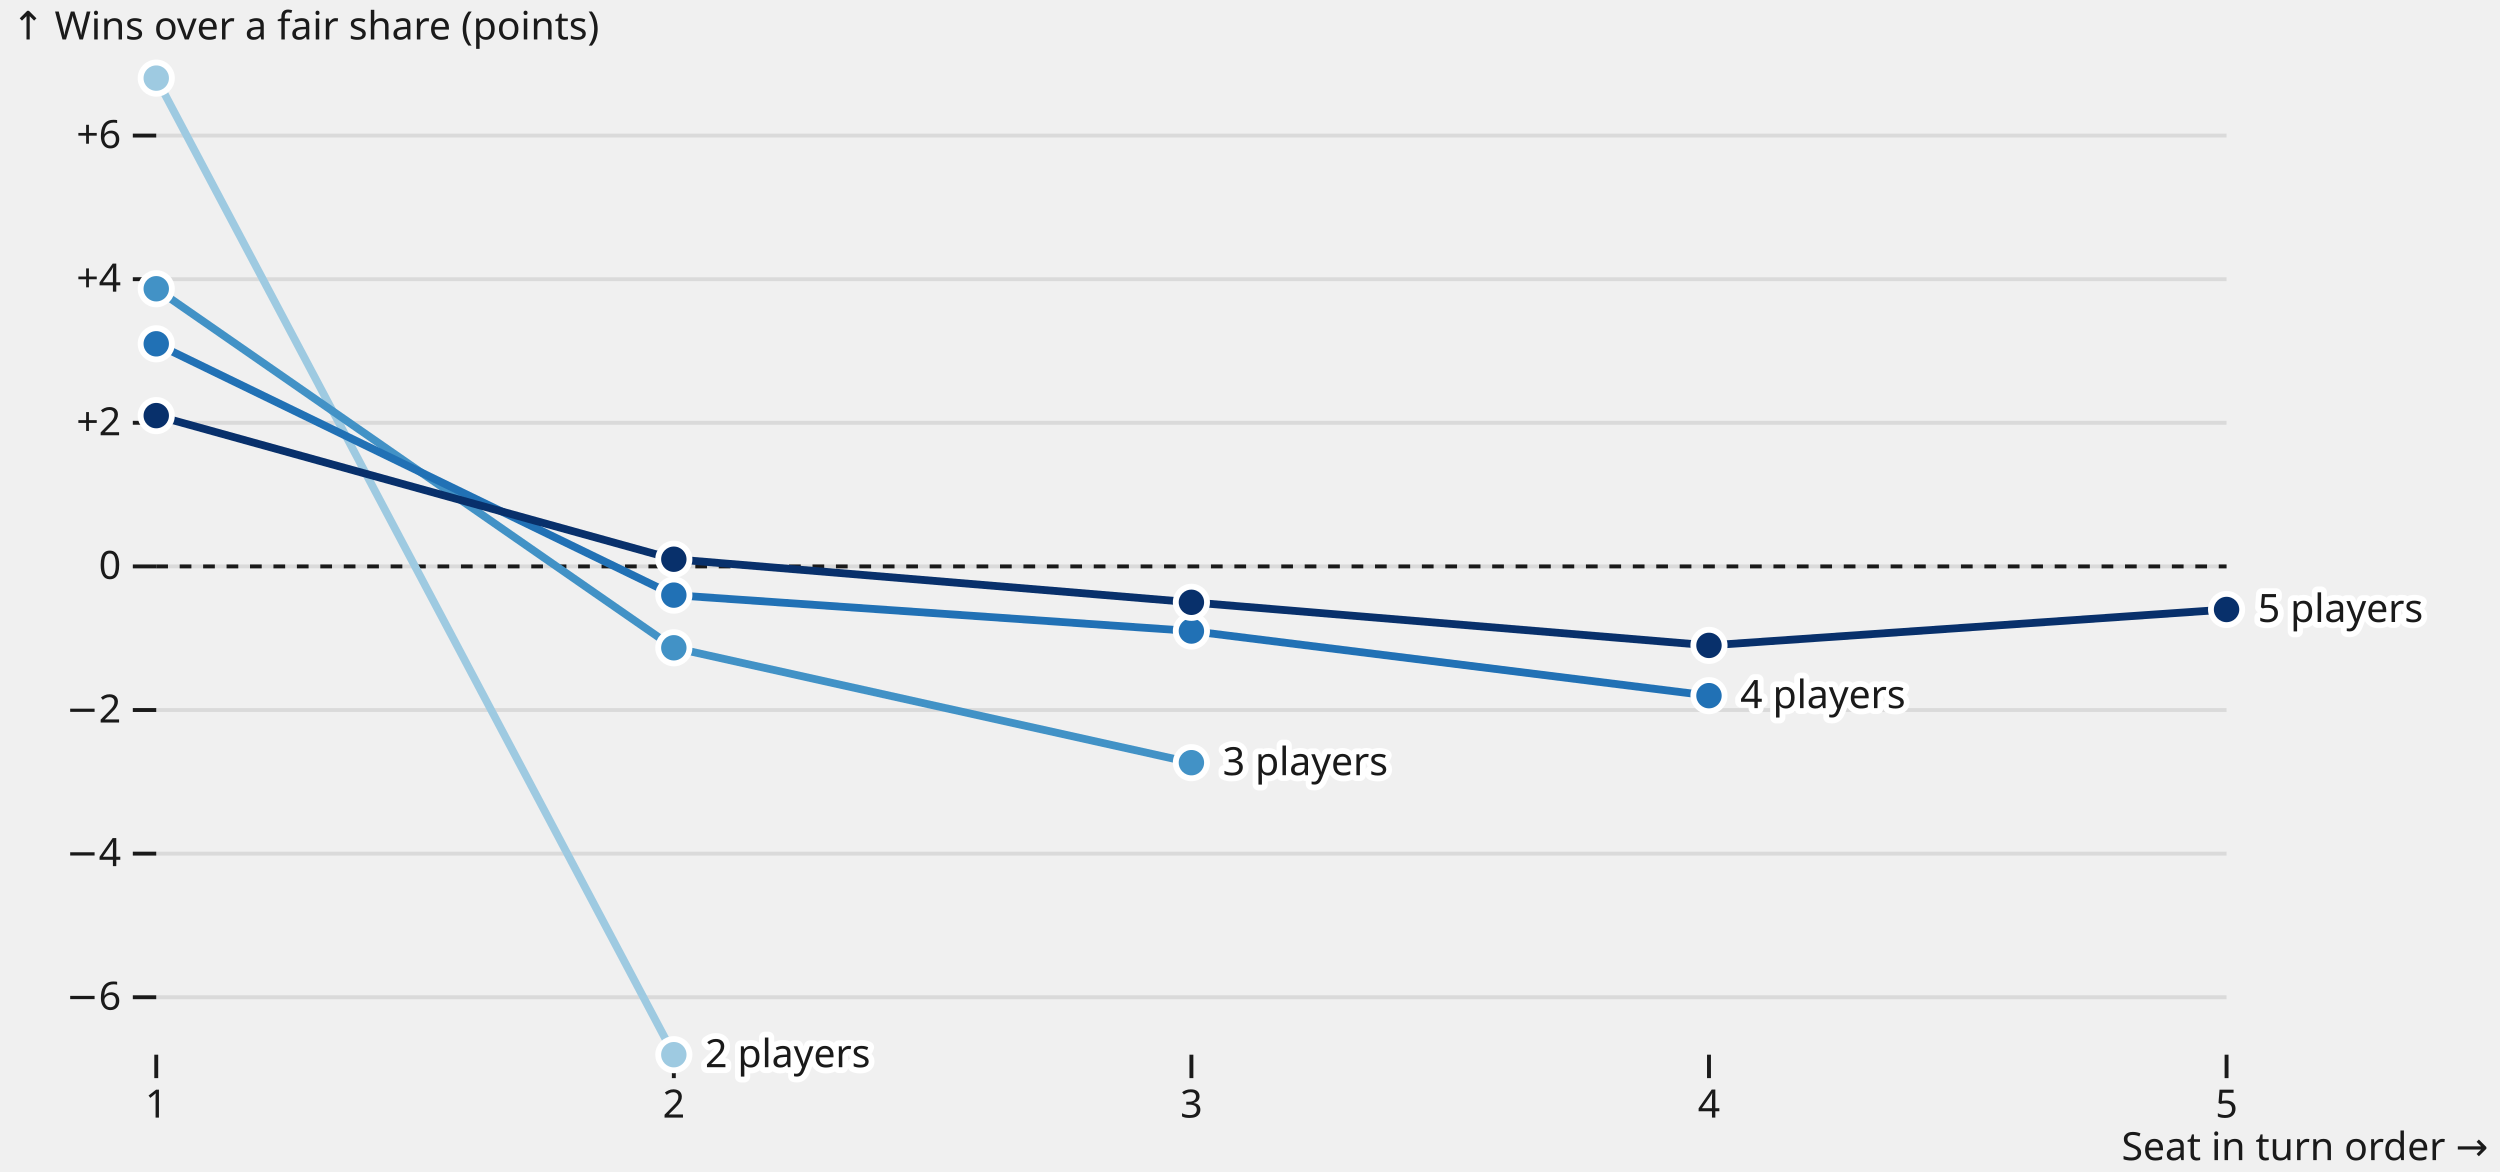
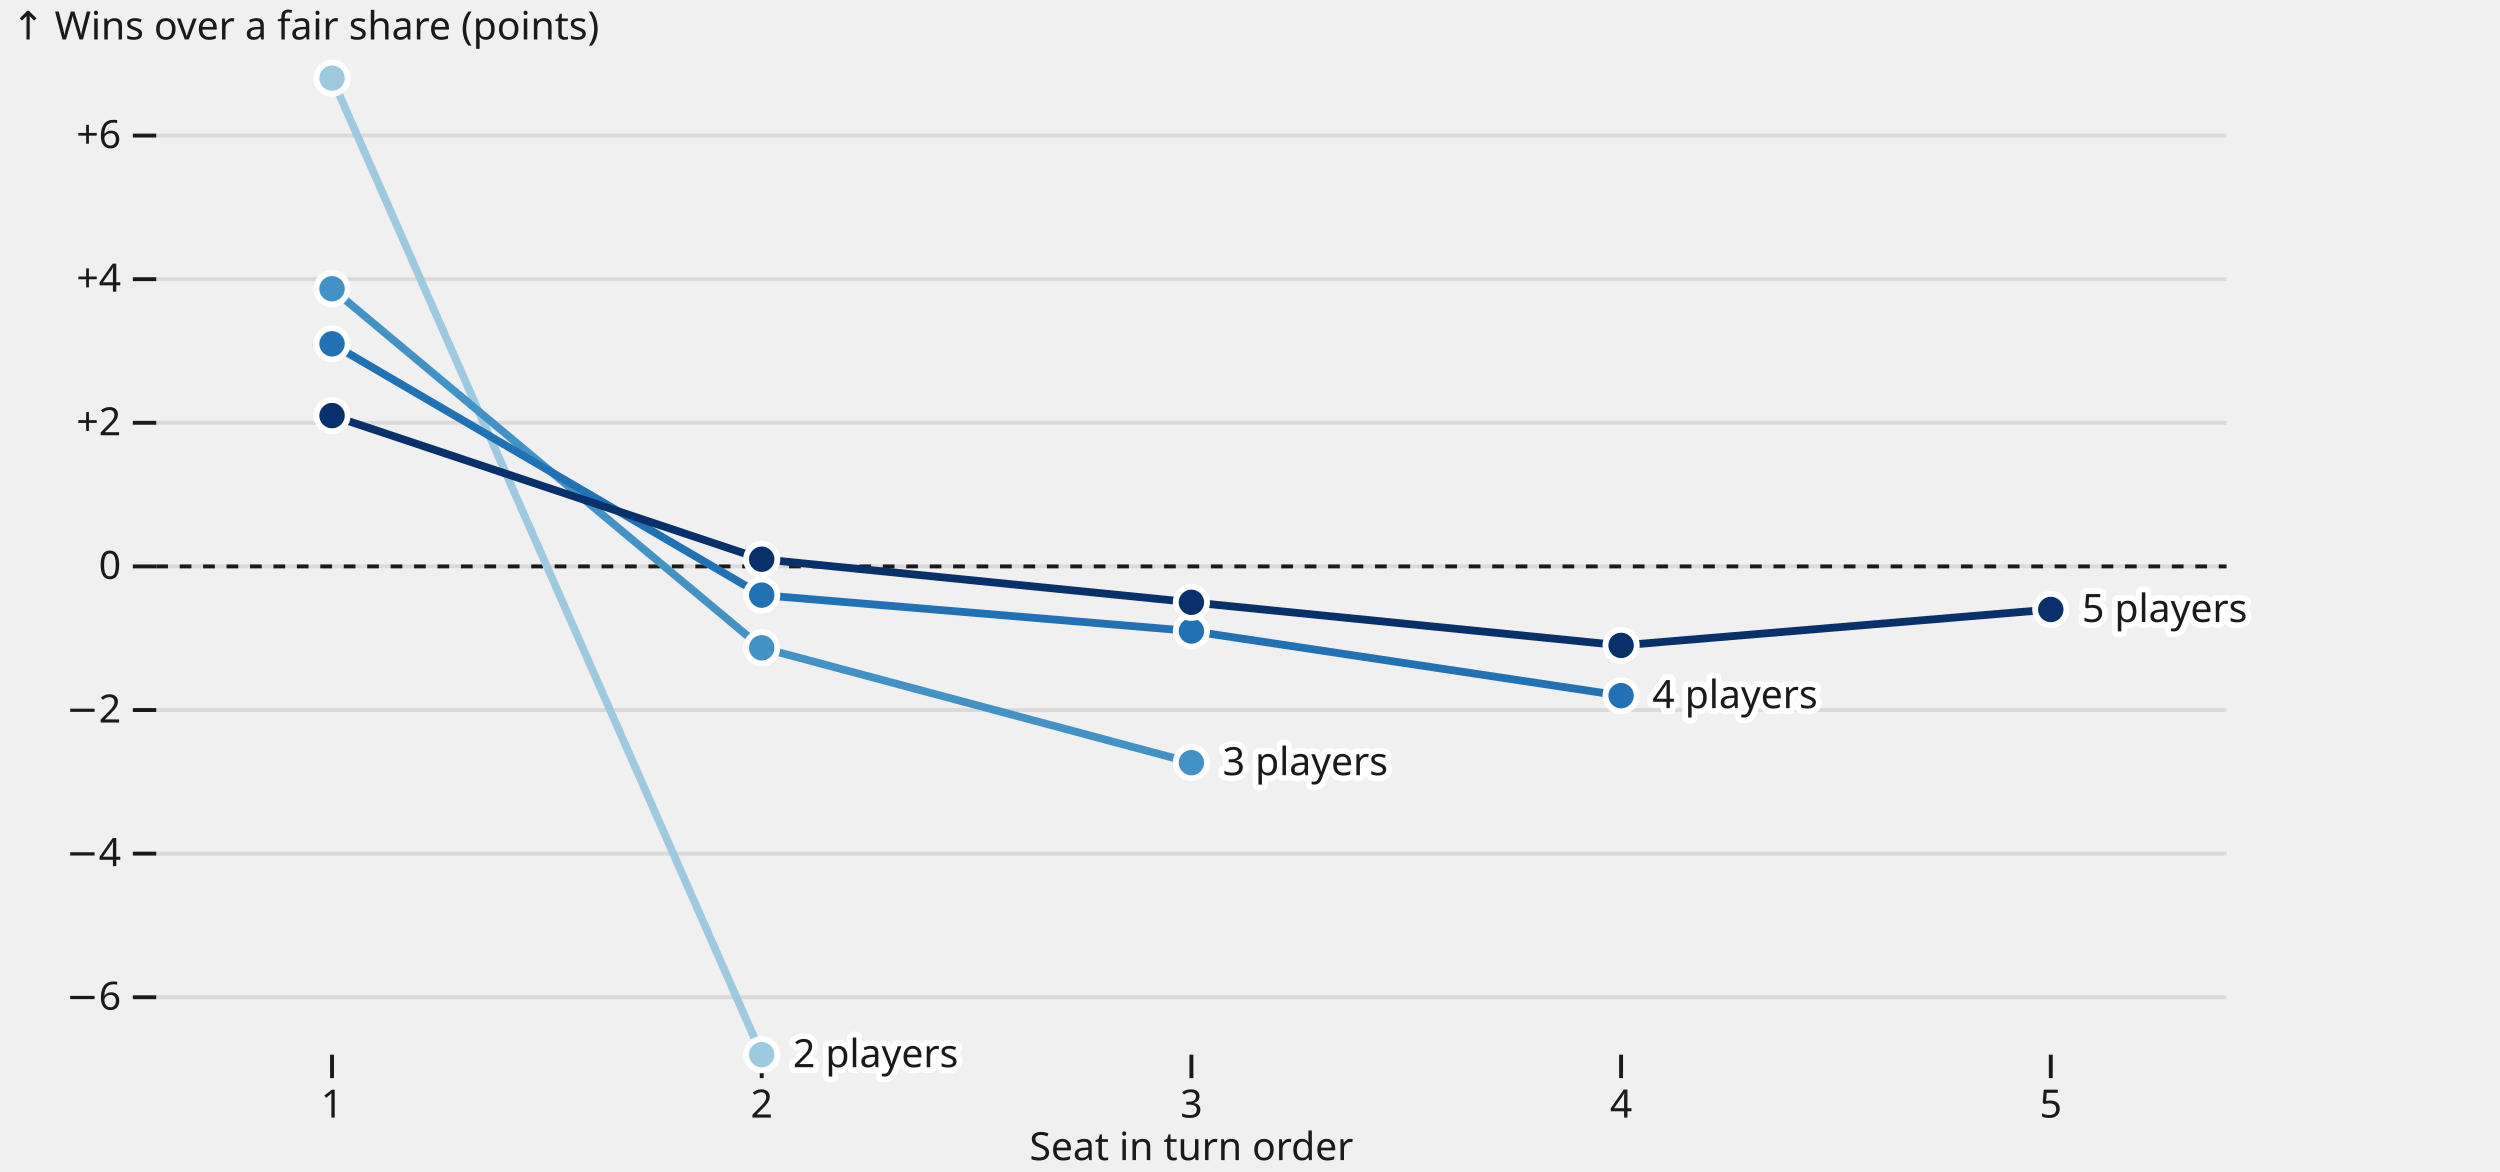
<svg xmlns="http://www.w3.org/2000/svg" class="plot-d6a7b5" fill="currentColor" font-family="system-ui, sans-serif" font-size="10" text-anchor="middle" width="640" height="300" viewBox="0 0 640 300" style="background: rgb(255, 255, 255); color: rgb(26, 26, 26);">
  <style>@media (prefers-color-scheme: dark) { :root { filter: invert(1) hue-rotate(180deg); background: none !important } }</style>
  <style>:where(.plot-d6a7b5) {
  --plot-background: white;
  display: block;
  height: auto;
  height: intrinsic;
  max-width: 100%;
}
:where(.plot-d6a7b5 text),
:where(.plot-d6a7b5 tspan) {
  white-space: pre;
}</style>
  <g aria-label="y-grid" aria-hidden="true" stroke="currentColor" stroke-opacity="0.1">
    <line x1="40" x2="570" y1="255.294" y2="255.294" />
    <line x1="40" x2="570" y1="218.529" y2="218.529" />
    <line x1="40" x2="570" y1="181.765" y2="181.765" />
    <line x1="40" x2="570" y1="145" y2="145" />
    <line x1="40" x2="570" y1="108.235" y2="108.235" />
    <line x1="40" x2="570" y1="71.471" y2="71.471" />
    <line x1="40" x2="570" y1="34.706" y2="34.706" />
  </g>
  <g aria-label="y-axis tick" aria-hidden="true" fill="none" stroke="currentColor">
    <path transform="translate(40,255.2941)" d="M0,0L-6,0" />
    <path transform="translate(40,218.5294)" d="M0,0L-6,0" />
    <path transform="translate(40,181.7647)" d="M0,0L-6,0" />
    <path transform="translate(40,145)" d="M0,0L-6,0" />
    <path transform="translate(40,108.2353)" d="M0,0L-6,0" />
    <path transform="translate(40,71.47059)" d="M0,0L-6,0" />
    <path transform="translate(40,34.70588)" d="M0,0L-6,0" />
  </g>
  <g aria-label="y-axis tick label" text-anchor="end" font-variant="tabular-nums" transform="translate(-9,0)">
    <text y="0.32em" transform="translate(40,255.2941)">−6</text>
    <text y="0.32em" transform="translate(40,218.5294)">−4</text>
    <text y="0.32em" transform="translate(40,181.7647)">−2</text>
    <text y="0.32em" transform="translate(40,145)">0</text>
    <text y="0.32em" transform="translate(40,108.2353)">+2</text>
    <text y="0.32em" transform="translate(40,71.47059)">+4</text>
    <text y="0.32em" transform="translate(40,34.70588)">+6</text>
  </g>
  <g aria-label="y-axis label" text-anchor="start" transform="translate(-37,-17)">
    <text y="0.71em" transform="translate(40,20)">↑ Wins over a fair share (points)</text>
  </g>
  <g aria-label="x-axis tick" aria-hidden="true" fill="none" stroke="currentColor">
-     <path transform="translate(40,270)" d="M0,0L0,6" />
-     <path transform="translate(172.5,270)" d="M0,0L0,6" />
+     <path transform="translate(85,270)" d="M0,0L0,6" />
+     <path transform="translate(195,270)" d="M0,0L0,6" />
    <path transform="translate(305,270)" d="M0,0L0,6" />
-     <path transform="translate(437.5,270)" d="M0,0L0,6" />
-     <path transform="translate(570,270)" d="M0,0L0,6" />
+     <path transform="translate(415,270)" d="M0,0L0,6" />
+     <path transform="translate(525,270)" d="M0,0L0,6" />
  </g>
-   <g aria-label="x-axis tick label" font-variant="tabular-nums" transform="translate(0,9)">
-     <text y="0.71em" transform="translate(40,270)">1</text>
-     <text y="0.71em" transform="translate(172.5,270)">2</text>
+   <g aria-label="x-axis tick label" transform="translate(0,9)">
+     <text y="0.71em" transform="translate(85,270)">1</text>
+     <text y="0.71em" transform="translate(195,270)">2</text>
    <text y="0.71em" transform="translate(305,270)">3</text>
-     <text y="0.71em" transform="translate(437.5,270)">4</text>
-     <text y="0.71em" transform="translate(570,270)">5</text>
+     <text y="0.71em" transform="translate(415,270)">4</text>
+     <text y="0.71em" transform="translate(525,270)">5</text>
  </g>
-   <g aria-label="x-axis label" text-anchor="end" transform="translate(67,27)">
-     <text transform="translate(570,270)">Seat in turn order →</text>
+   <g aria-label="x-axis label" transform="translate(0,27)">
+     <text transform="translate(305,270)">Seat in turn order</text>
  </g>
  <g aria-label="rule" stroke="#1a1a1a" stroke-dasharray="3,3">
    <line x1="40" x2="570" y1="145" y2="145" />
  </g>
  <g aria-label="line" fill="none" stroke-width="2" stroke-linejoin="round" stroke-linecap="round">
-     <path stroke="#9ecae1" d="M40,20L172.5,270" />
-     <path stroke="#4292c6" d="M40,73.922L172.5,165.833L305,195.245" />
-     <path stroke="#2171b5" d="M40,88.015L172.5,152.353L305,161.544L437.5,178.088" />
-     <path stroke="#08306b" d="M40,106.397L172.5,143.162L305,154.191L437.5,165.221L570,156.029" />
+     <path stroke="#9ecae1" d="M85,20L195,270" />
+     <path stroke="#4292c6" d="M85,73.922L195,165.833L305,195.245" />
+     <path stroke="#2171b5" d="M85,88.015L195,152.353L305,161.544L415,178.088" />
+     <path stroke="#08306b" d="M85,106.397L195,143.162L305,154.191L415,165.221L525,156.029" />
  </g>
  <g aria-label="dot" stroke="#ffffff" stroke-width="1.5">
-     <circle cx="40" cy="20" r="4" fill="#9ecae1" />
-     <circle cx="172.5" cy="270" r="4" fill="#9ecae1" />
-     <circle cx="40" cy="73.922" r="4" fill="#4292c6" />
-     <circle cx="172.5" cy="165.833" r="4" fill="#4292c6" />
+     <circle cx="85" cy="20" r="4" fill="#9ecae1" />
+     <circle cx="195" cy="270" r="4" fill="#9ecae1" />
+     <circle cx="85" cy="73.922" r="4" fill="#4292c6" />
+     <circle cx="195" cy="165.833" r="4" fill="#4292c6" />
    <circle cx="305" cy="195.245" r="4" fill="#4292c6" />
-     <circle cx="40" cy="88.015" r="4" fill="#2171b5" />
-     <circle cx="172.5" cy="152.353" r="4" fill="#2171b5" />
+     <circle cx="85" cy="88.015" r="4" fill="#2171b5" />
+     <circle cx="195" cy="152.353" r="4" fill="#2171b5" />
    <circle cx="305" cy="161.544" r="4" fill="#2171b5" />
-     <circle cx="437.5" cy="178.088" r="4" fill="#2171b5" />
-     <circle cx="40" cy="106.397" r="4" fill="#08306b" />
-     <circle cx="172.5" cy="143.162" r="4" fill="#08306b" />
+     <circle cx="415" cy="178.088" r="4" fill="#2171b5" />
+     <circle cx="85" cy="106.397" r="4" fill="#08306b" />
+     <circle cx="195" cy="143.162" r="4" fill="#08306b" />
    <circle cx="305" cy="154.191" r="4" fill="#08306b" />
-     <circle cx="437.5" cy="165.221" r="4" fill="#08306b" />
-     <circle cx="570" cy="156.029" r="4" fill="#08306b" />
+     <circle cx="415" cy="165.221" r="4" fill="#08306b" />
+     <circle cx="525" cy="156.029" r="4" fill="#08306b" />
  </g>
  <g aria-label="text" stroke="#ffffff" stroke-width="3" stroke-linejoin="round" paint-order="stroke" text-anchor="start" transform="translate(8,0)">
-     <text y="0.32em" transform="translate(172.5,270)">2 players</text>
+     <text y="0.32em" transform="translate(195,270)">2 players</text>
    <text y="0.32em" transform="translate(305,195.2451)">3 players</text>
-     <text y="0.32em" transform="translate(437.5,178.0882)">4 players</text>
-     <text y="0.32em" transform="translate(570,156.0294)">5 players</text>
+     <text y="0.32em" transform="translate(415,178.0882)">4 players</text>
+     <text y="0.32em" transform="translate(525,156.0294)">5 players</text>
  </g>
</svg>
